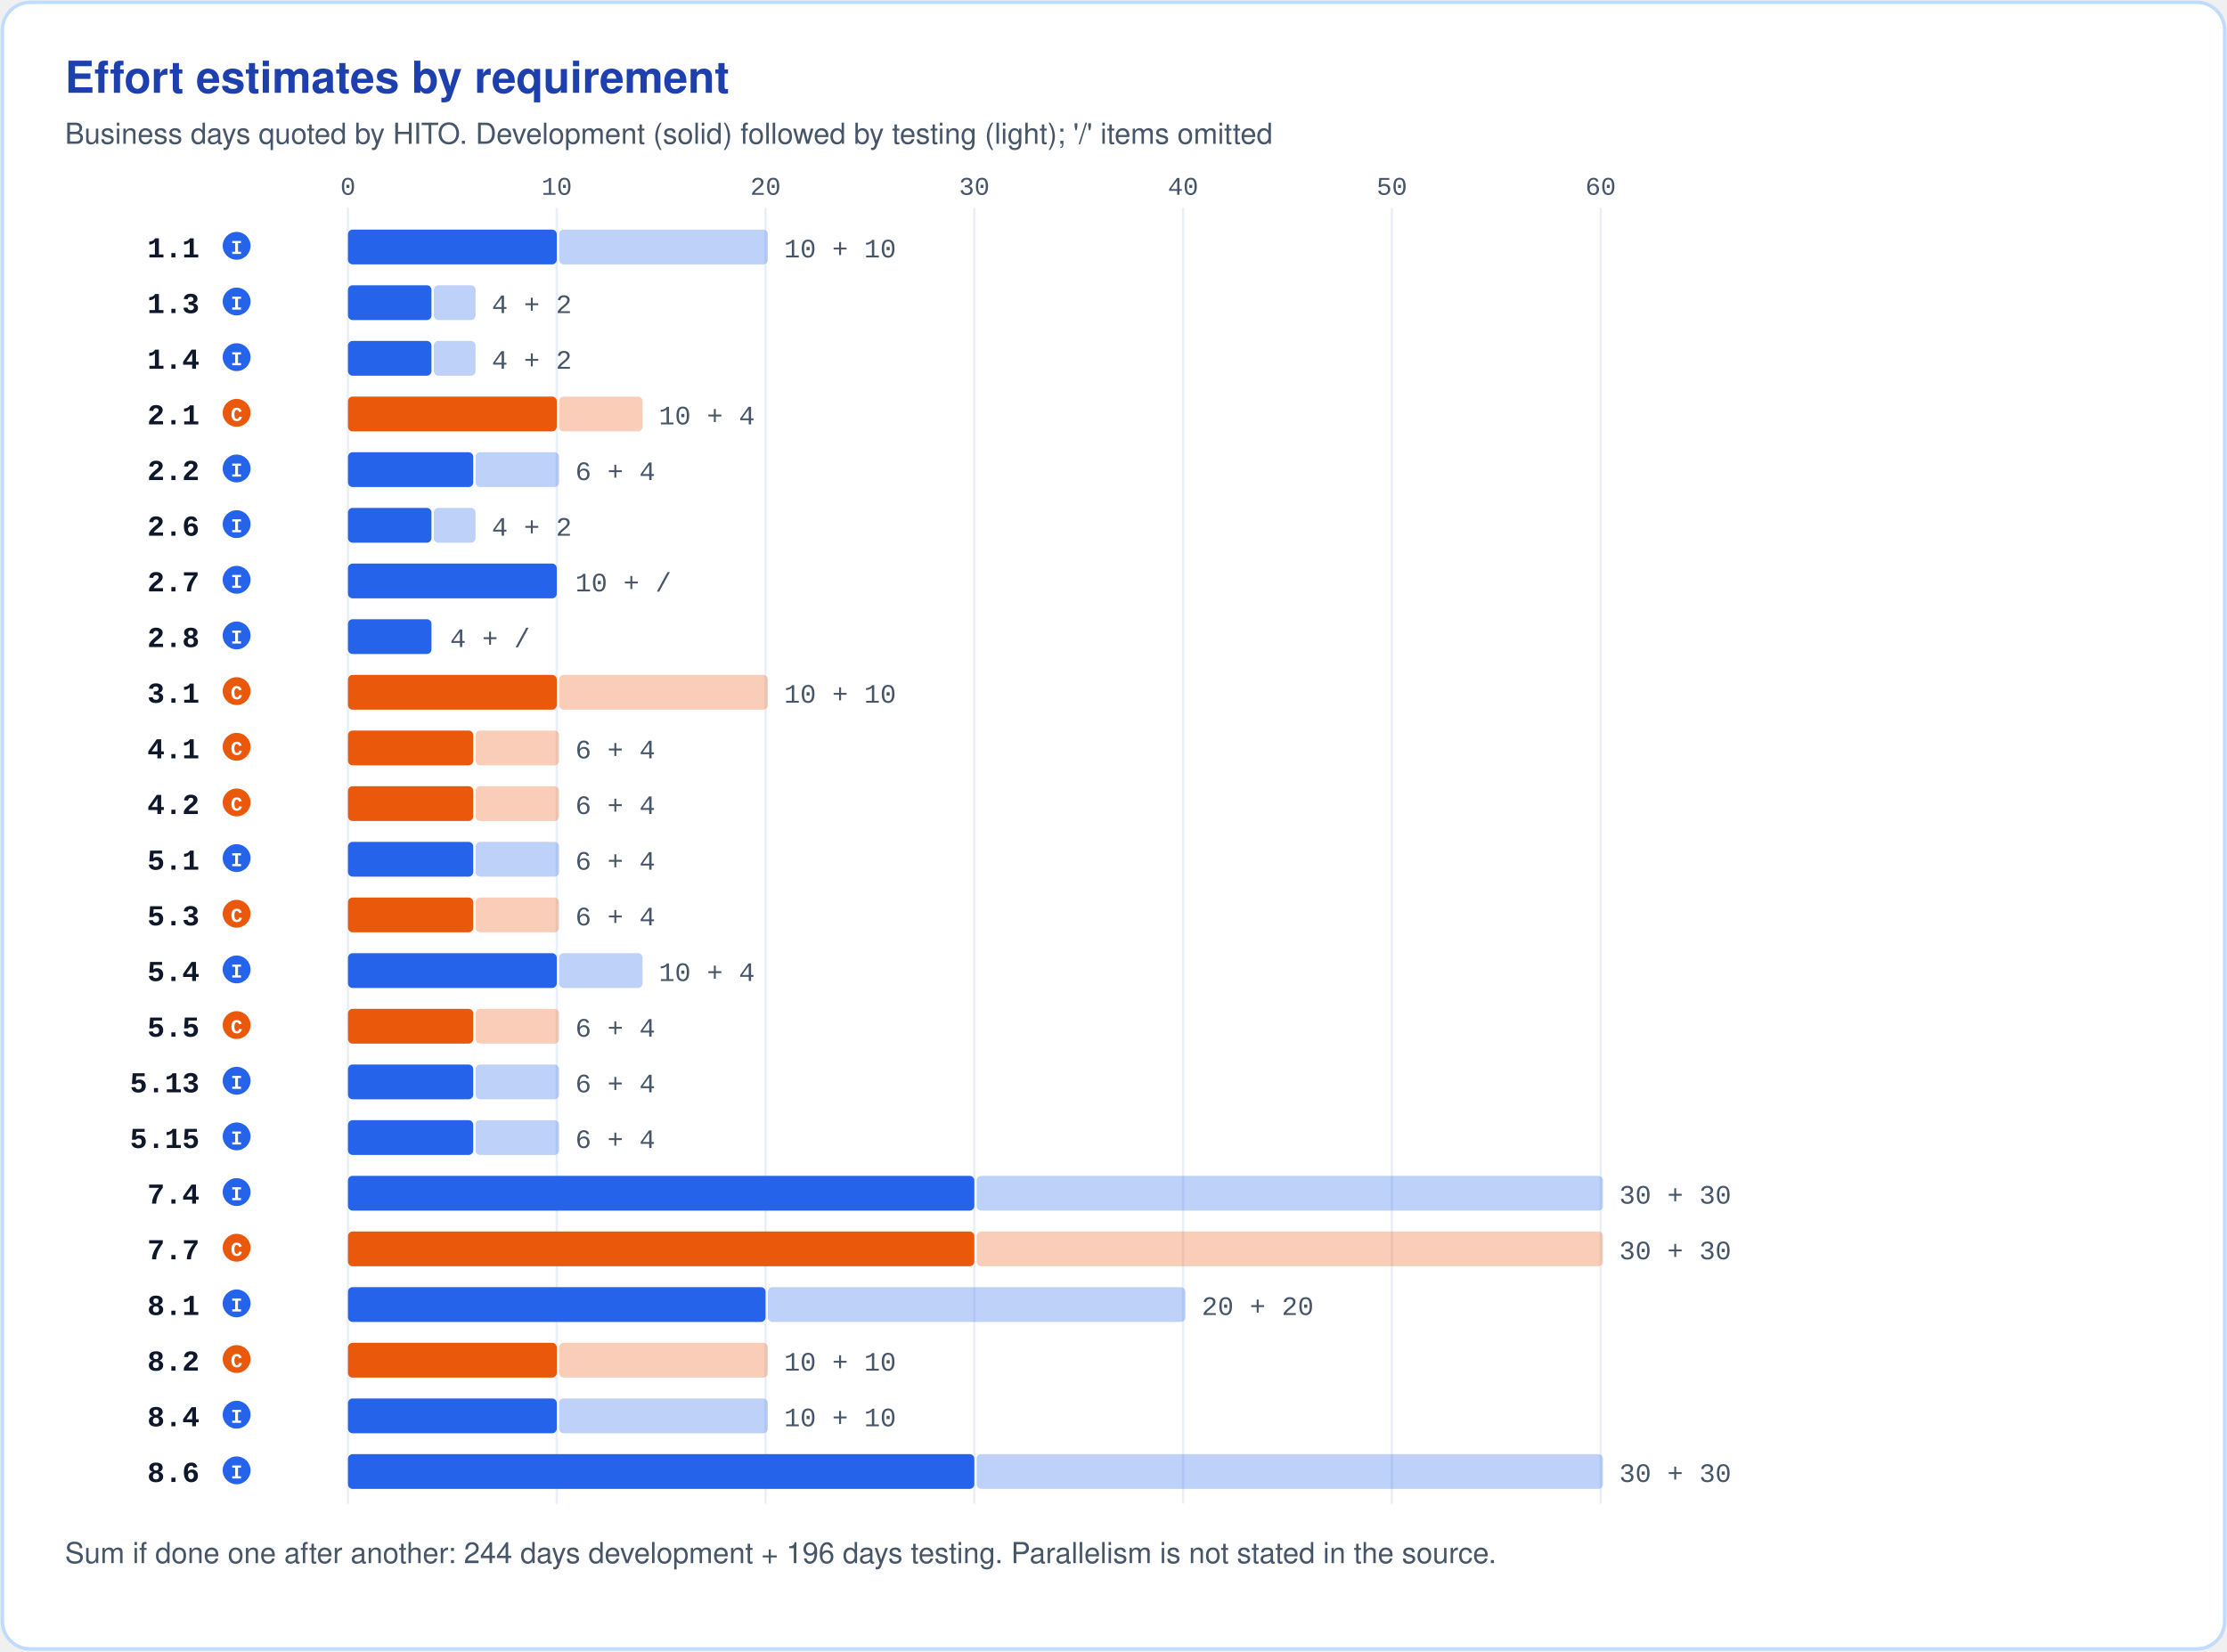
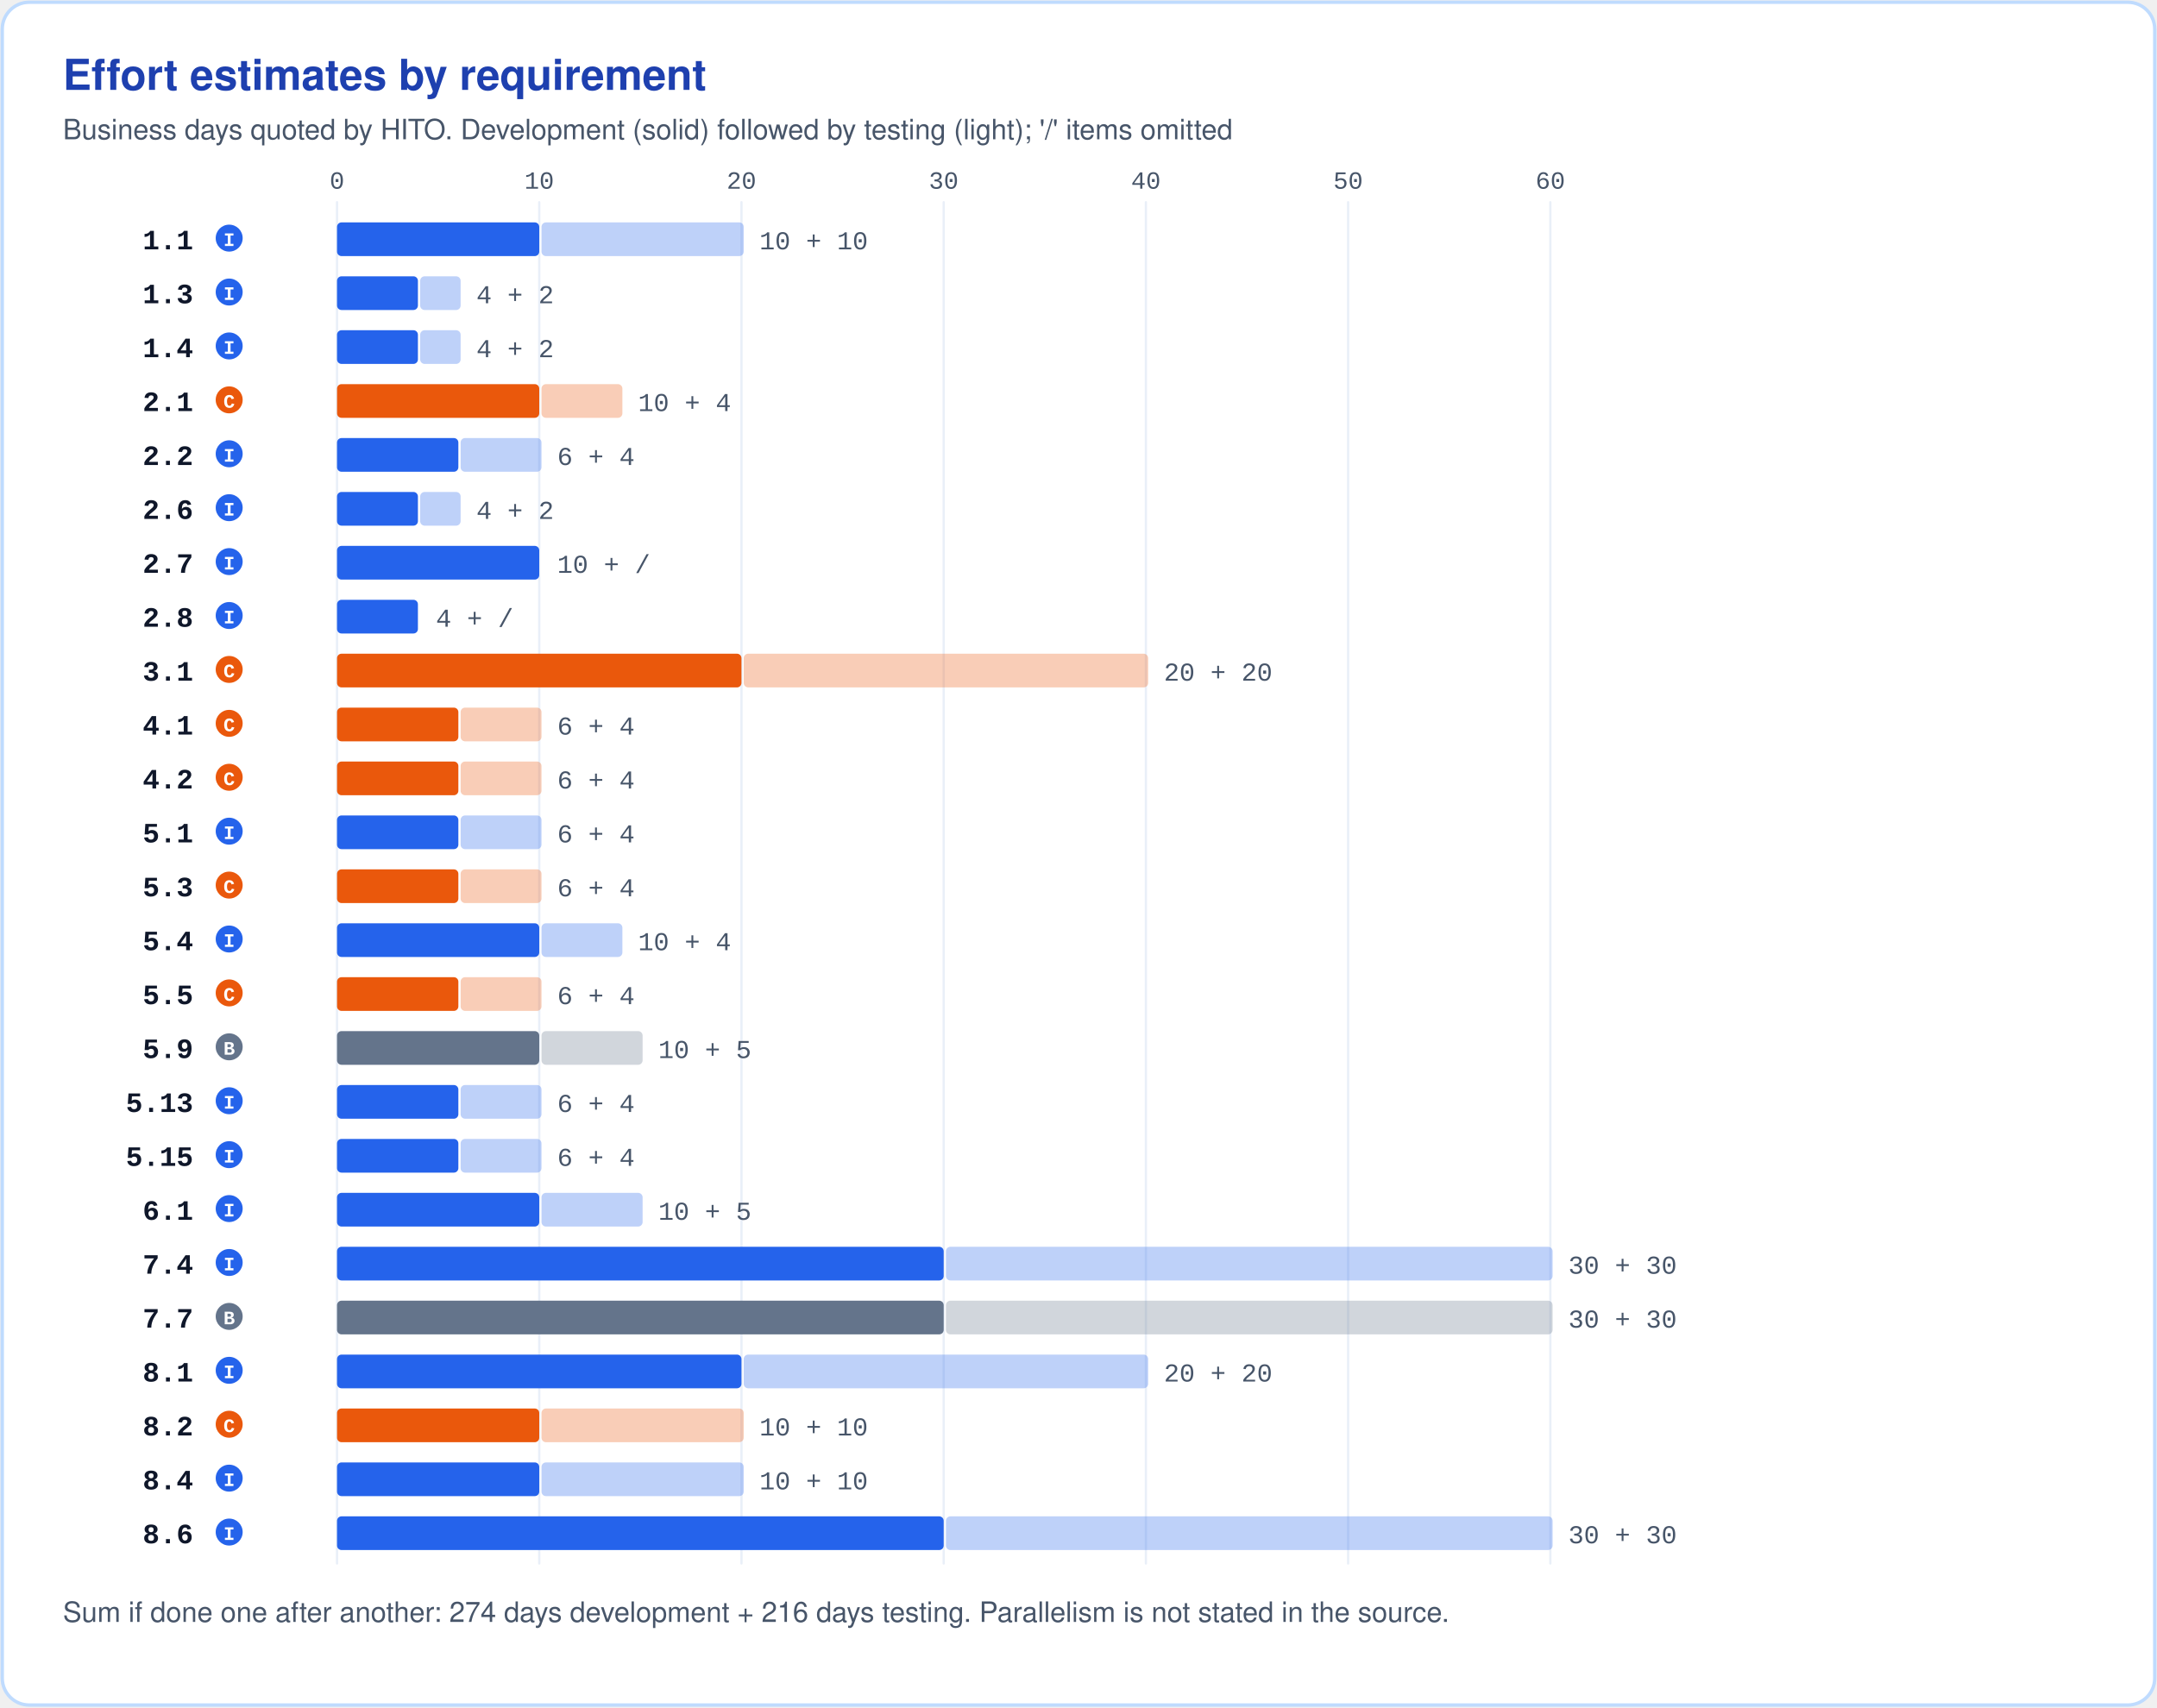
- <svg xmlns="http://www.w3.org/2000/svg" width="960" height="712" viewBox="0 0 960 712" role="img" aria-label="Effort estimates by requirement">
+ <svg xmlns="http://www.w3.org/2000/svg" width="960" height="760" viewBox="0 0 960 760" role="img" aria-label="Effort estimates by requirement">
  <defs>
    <marker id="ah-primary" viewBox="0 0 10 10" refX="8.5" refY="5" markerWidth="7" markerHeight="7" orient="auto-start-reverse">
      <path d="M0,0 L10,5 L0,10 z" fill="#2563EB" />
    </marker>
    <marker id="ah-secondary" viewBox="0 0 10 10" refX="8.5" refY="5" markerWidth="7" markerHeight="7" orient="auto-start-reverse">
      <path d="M0,0 L10,5 L0,10 z" fill="#3B82F6" />
    </marker>
    <marker id="ah-accent" viewBox="0 0 10 10" refX="8.5" refY="5" markerWidth="7" markerHeight="7" orient="auto-start-reverse">
      <path d="M0,0 L10,5 L0,10 z" fill="#EA580C" />
    </marker>
    <marker id="ah-bg" viewBox="0 0 10 10" refX="8.5" refY="5" markerWidth="7" markerHeight="7" orient="auto-start-reverse">
      <path d="M0,0 L10,5 L0,10 z" fill="#EFF6FF" />
    </marker>
    <marker id="ah-fg" viewBox="0 0 10 10" refX="8.5" refY="5" markerWidth="7" markerHeight="7" orient="auto-start-reverse">
      <path d="M0,0 L10,5 L0,10 z" fill="#1E40AF" />
    </marker>
    <marker id="ah-card" viewBox="0 0 10 10" refX="8.5" refY="5" markerWidth="7" markerHeight="7" orient="auto-start-reverse">
      <path d="M0,0 L10,5 L0,10 z" fill="#FFFFFF" />
    </marker>
    <marker id="ah-muted" viewBox="0 0 10 10" refX="8.5" refY="5" markerWidth="7" markerHeight="7" orient="auto-start-reverse">
      <path d="M0,0 L10,5 L0,10 z" fill="#E9EFF8" />
    </marker>
    <marker id="ah-mutedfg" viewBox="0 0 10 10" refX="8.5" refY="5" markerWidth="7" markerHeight="7" orient="auto-start-reverse">
      <path d="M0,0 L10,5 L0,10 z" fill="#475569" />
    </marker>
    <marker id="ah-border" viewBox="0 0 10 10" refX="8.5" refY="5" markerWidth="7" markerHeight="7" orient="auto-start-reverse">
      <path d="M0,0 L10,5 L0,10 z" fill="#BFDBFE" />
    </marker>
    <marker id="ah-red" viewBox="0 0 10 10" refX="8.5" refY="5" markerWidth="7" markerHeight="7" orient="auto-start-reverse">
      <path d="M0,0 L10,5 L0,10 z" fill="#DC2626" />
    </marker>
    <marker id="ah-green" viewBox="0 0 10 10" refX="8.5" refY="5" markerWidth="7" markerHeight="7" orient="auto-start-reverse">
      <path d="M0,0 L10,5 L0,10 z" fill="#15803D" />
    </marker>
    <marker id="ah-teal" viewBox="0 0 10 10" refX="8.5" refY="5" markerWidth="7" markerHeight="7" orient="auto-start-reverse">
      <path d="M0,0 L10,5 L0,10 z" fill="#0E7490" />
    </marker>
    <marker id="ah-slate" viewBox="0 0 10 10" refX="8.5" refY="5" markerWidth="7" markerHeight="7" orient="auto-start-reverse">
      <path d="M0,0 L10,5 L0,10 z" fill="#64748B" />
    </marker>
    <marker id="ah-ink" viewBox="0 0 10 10" refX="8.5" refY="5" markerWidth="7" markerHeight="7" orient="auto-start-reverse">
      <path d="M0,0 L10,5 L0,10 z" fill="#0F172A" />
    </marker>
    <marker id="ah-tape" viewBox="0 0 10 10" refX="8.5" refY="5" markerWidth="7" markerHeight="7" orient="auto-start-reverse">
      <path d="M0,0 L10,5 L0,10 z" fill="#94A3B8" />
    </marker>
    <pattern id="hatch-red" width="8" height="8" patternUnits="userSpaceOnUse" patternTransform="rotate(45)">
      <rect width="8" height="8" fill="#DC2626" opacity="0.08" />
      <line x1="0" y1="0" x2="0" y2="8" stroke="#DC2626" stroke-width="2" opacity="0.35" />
    </pattern>
  </defs>
-   <rect x="1" y="1" width="958" height="710" rx="12" fill="#FFFFFF" stroke="#BFDBFE" stroke-width="1.5" />
+   <rect x="1" y="1" width="958" height="758" rx="12" fill="#FFFFFF" stroke="#BFDBFE" stroke-width="1.5" />
  <text x="28" y="40" font-family="'IBM Plex Sans', 'Segoe UI', Helvetica, Arial, sans-serif" font-size="19" font-weight="600" fill="#1E40AF" text-anchor="start" style="white-space:pre" xml:space="preserve">Effort estimates by requirement</text>
  <text x="28" y="62" font-family="'IBM Plex Sans', 'Segoe UI', Helvetica, Arial, sans-serif" font-size="12.5" font-weight="400" fill="#475569" text-anchor="start" style="white-space:pre" xml:space="preserve">Business days quoted by HITO. Development (solid) followed by testing (light); '/' items omitted</text>
-   <line x1="150" y1="90" x2="150" y2="648" stroke="#E9EFF8" stroke-width="1" stroke-linecap="round" />
+   <line x1="150" y1="90" x2="150" y2="696" stroke="#E9EFF8" stroke-width="1" stroke-linecap="round" />
  <text x="150" y="84" font-family="'JetBrains Mono', Consolas, 'Courier New', monospace" font-size="11" font-weight="400" fill="#475569" text-anchor="middle" style="white-space:pre" xml:space="preserve">0</text>
-   <line x1="240" y1="90" x2="240" y2="648" stroke="#E9EFF8" stroke-width="1" stroke-linecap="round" />
+   <line x1="240" y1="90" x2="240" y2="696" stroke="#E9EFF8" stroke-width="1" stroke-linecap="round" />
  <text x="240" y="84" font-family="'JetBrains Mono', Consolas, 'Courier New', monospace" font-size="11" font-weight="400" fill="#475569" text-anchor="middle" style="white-space:pre" xml:space="preserve">10</text>
-   <line x1="330" y1="90" x2="330" y2="648" stroke="#E9EFF8" stroke-width="1" stroke-linecap="round" />
+   <line x1="330" y1="90" x2="330" y2="696" stroke="#E9EFF8" stroke-width="1" stroke-linecap="round" />
  <text x="330" y="84" font-family="'JetBrains Mono', Consolas, 'Courier New', monospace" font-size="11" font-weight="400" fill="#475569" text-anchor="middle" style="white-space:pre" xml:space="preserve">20</text>
-   <line x1="420" y1="90" x2="420" y2="648" stroke="#E9EFF8" stroke-width="1" stroke-linecap="round" />
+   <line x1="420" y1="90" x2="420" y2="696" stroke="#E9EFF8" stroke-width="1" stroke-linecap="round" />
  <text x="420" y="84" font-family="'JetBrains Mono', Consolas, 'Courier New', monospace" font-size="11" font-weight="400" fill="#475569" text-anchor="middle" style="white-space:pre" xml:space="preserve">30</text>
-   <line x1="510" y1="90" x2="510" y2="648" stroke="#E9EFF8" stroke-width="1" stroke-linecap="round" />
+   <line x1="510" y1="90" x2="510" y2="696" stroke="#E9EFF8" stroke-width="1" stroke-linecap="round" />
  <text x="510" y="84" font-family="'JetBrains Mono', Consolas, 'Courier New', monospace" font-size="11" font-weight="400" fill="#475569" text-anchor="middle" style="white-space:pre" xml:space="preserve">40</text>
-   <line x1="600" y1="90" x2="600" y2="648" stroke="#E9EFF8" stroke-width="1" stroke-linecap="round" />
+   <line x1="600" y1="90" x2="600" y2="696" stroke="#E9EFF8" stroke-width="1" stroke-linecap="round" />
  <text x="600" y="84" font-family="'JetBrains Mono', Consolas, 'Courier New', monospace" font-size="11" font-weight="400" fill="#475569" text-anchor="middle" style="white-space:pre" xml:space="preserve">50</text>
-   <line x1="690" y1="90" x2="690" y2="648" stroke="#E9EFF8" stroke-width="1" stroke-linecap="round" />
+   <line x1="690" y1="90" x2="690" y2="696" stroke="#E9EFF8" stroke-width="1" stroke-linecap="round" />
  <text x="690" y="84" font-family="'JetBrains Mono', Consolas, 'Courier New', monospace" font-size="11" font-weight="400" fill="#475569" text-anchor="middle" style="white-space:pre" xml:space="preserve">60</text>
  <text x="86" y="111" font-family="'JetBrains Mono', Consolas, 'Courier New', monospace" font-size="12.5" font-weight="600" fill="#0F172A" text-anchor="end" style="white-space:pre" xml:space="preserve">1.1</text>
  <circle cx="102" cy="106" r="6" fill="#2563EB" />
  <text x="102" y="109.5" font-family="'JetBrains Mono', Consolas, 'Courier New', monospace" font-size="8.5" font-weight="700" fill="#fff" text-anchor="middle" style="white-space:pre" xml:space="preserve">I</text>
  <rect x="150" y="99" width="90" height="15" rx="2" fill="#2563EB" />
  <rect x="241" y="99" width="90" height="15" rx="2" fill="#2563EB" opacity="0.3" />
  <text x="338" y="111" font-family="'JetBrains Mono', Consolas, 'Courier New', monospace" font-size="11.5" font-weight="400" fill="#475569" text-anchor="start" style="white-space:pre" xml:space="preserve">10 + 10</text>
  <text x="86" y="135" font-family="'JetBrains Mono', Consolas, 'Courier New', monospace" font-size="12.5" font-weight="600" fill="#0F172A" text-anchor="end" style="white-space:pre" xml:space="preserve">1.3</text>
  <circle cx="102" cy="130" r="6" fill="#2563EB" />
  <text x="102" y="133.5" font-family="'JetBrains Mono', Consolas, 'Courier New', monospace" font-size="8.5" font-weight="700" fill="#fff" text-anchor="middle" style="white-space:pre" xml:space="preserve">I</text>
  <rect x="150" y="123" width="36" height="15" rx="2" fill="#2563EB" />
  <rect x="187" y="123" width="18" height="15" rx="2" fill="#2563EB" opacity="0.3" />
  <text x="212" y="135" font-family="'JetBrains Mono', Consolas, 'Courier New', monospace" font-size="11.5" font-weight="400" fill="#475569" text-anchor="start" style="white-space:pre" xml:space="preserve">4 + 2</text>
  <text x="86" y="159" font-family="'JetBrains Mono', Consolas, 'Courier New', monospace" font-size="12.5" font-weight="600" fill="#0F172A" text-anchor="end" style="white-space:pre" xml:space="preserve">1.4</text>
  <circle cx="102" cy="154" r="6" fill="#2563EB" />
  <text x="102" y="157.5" font-family="'JetBrains Mono', Consolas, 'Courier New', monospace" font-size="8.5" font-weight="700" fill="#fff" text-anchor="middle" style="white-space:pre" xml:space="preserve">I</text>
  <rect x="150" y="147" width="36" height="15" rx="2" fill="#2563EB" />
  <rect x="187" y="147" width="18" height="15" rx="2" fill="#2563EB" opacity="0.3" />
  <text x="212" y="159" font-family="'JetBrains Mono', Consolas, 'Courier New', monospace" font-size="11.5" font-weight="400" fill="#475569" text-anchor="start" style="white-space:pre" xml:space="preserve">4 + 2</text>
  <text x="86" y="183" font-family="'JetBrains Mono', Consolas, 'Courier New', monospace" font-size="12.5" font-weight="600" fill="#0F172A" text-anchor="end" style="white-space:pre" xml:space="preserve">2.1</text>
  <circle cx="102" cy="178" r="6" fill="#EA580C" />
  <text x="102" y="181.5" font-family="'JetBrains Mono', Consolas, 'Courier New', monospace" font-size="8.5" font-weight="700" fill="#fff" text-anchor="middle" style="white-space:pre" xml:space="preserve">C</text>
  <rect x="150" y="171" width="90" height="15" rx="2" fill="#EA580C" />
  <rect x="241" y="171" width="36" height="15" rx="2" fill="#EA580C" opacity="0.3" />
  <text x="284" y="183" font-family="'JetBrains Mono', Consolas, 'Courier New', monospace" font-size="11.5" font-weight="400" fill="#475569" text-anchor="start" style="white-space:pre" xml:space="preserve">10 + 4</text>
  <text x="86" y="207" font-family="'JetBrains Mono', Consolas, 'Courier New', monospace" font-size="12.5" font-weight="600" fill="#0F172A" text-anchor="end" style="white-space:pre" xml:space="preserve">2.2</text>
  <circle cx="102" cy="202" r="6" fill="#2563EB" />
  <text x="102" y="205.5" font-family="'JetBrains Mono', Consolas, 'Courier New', monospace" font-size="8.5" font-weight="700" fill="#fff" text-anchor="middle" style="white-space:pre" xml:space="preserve">I</text>
  <rect x="150" y="195" width="54" height="15" rx="2" fill="#2563EB" />
  <rect x="205" y="195" width="36" height="15" rx="2" fill="#2563EB" opacity="0.3" />
  <text x="248" y="207" font-family="'JetBrains Mono', Consolas, 'Courier New', monospace" font-size="11.5" font-weight="400" fill="#475569" text-anchor="start" style="white-space:pre" xml:space="preserve">6 + 4</text>
  <text x="86" y="231" font-family="'JetBrains Mono', Consolas, 'Courier New', monospace" font-size="12.5" font-weight="600" fill="#0F172A" text-anchor="end" style="white-space:pre" xml:space="preserve">2.6</text>
  <circle cx="102" cy="226" r="6" fill="#2563EB" />
  <text x="102" y="229.5" font-family="'JetBrains Mono', Consolas, 'Courier New', monospace" font-size="8.5" font-weight="700" fill="#fff" text-anchor="middle" style="white-space:pre" xml:space="preserve">I</text>
  <rect x="150" y="219" width="36" height="15" rx="2" fill="#2563EB" />
  <rect x="187" y="219" width="18" height="15" rx="2" fill="#2563EB" opacity="0.3" />
  <text x="212" y="231" font-family="'JetBrains Mono', Consolas, 'Courier New', monospace" font-size="11.5" font-weight="400" fill="#475569" text-anchor="start" style="white-space:pre" xml:space="preserve">4 + 2</text>
  <text x="86" y="255" font-family="'JetBrains Mono', Consolas, 'Courier New', monospace" font-size="12.5" font-weight="600" fill="#0F172A" text-anchor="end" style="white-space:pre" xml:space="preserve">2.7</text>
  <circle cx="102" cy="250" r="6" fill="#2563EB" />
  <text x="102" y="253.5" font-family="'JetBrains Mono', Consolas, 'Courier New', monospace" font-size="8.5" font-weight="700" fill="#fff" text-anchor="middle" style="white-space:pre" xml:space="preserve">I</text>
  <rect x="150" y="243" width="90" height="15" rx="2" fill="#2563EB" />
  <text x="248" y="255" font-family="'JetBrains Mono', Consolas, 'Courier New', monospace" font-size="11.5" font-weight="400" fill="#475569" text-anchor="start" style="white-space:pre" xml:space="preserve">10 + /</text>
  <text x="86" y="279" font-family="'JetBrains Mono', Consolas, 'Courier New', monospace" font-size="12.5" font-weight="600" fill="#0F172A" text-anchor="end" style="white-space:pre" xml:space="preserve">2.8</text>
  <circle cx="102" cy="274" r="6" fill="#2563EB" />
  <text x="102" y="277.5" font-family="'JetBrains Mono', Consolas, 'Courier New', monospace" font-size="8.5" font-weight="700" fill="#fff" text-anchor="middle" style="white-space:pre" xml:space="preserve">I</text>
  <rect x="150" y="267" width="36" height="15" rx="2" fill="#2563EB" />
  <text x="194" y="279" font-family="'JetBrains Mono', Consolas, 'Courier New', monospace" font-size="11.5" font-weight="400" fill="#475569" text-anchor="start" style="white-space:pre" xml:space="preserve">4 + /</text>
  <text x="86" y="303" font-family="'JetBrains Mono', Consolas, 'Courier New', monospace" font-size="12.5" font-weight="600" fill="#0F172A" text-anchor="end" style="white-space:pre" xml:space="preserve">3.1</text>
  <circle cx="102" cy="298" r="6" fill="#EA580C" />
  <text x="102" y="301.5" font-family="'JetBrains Mono', Consolas, 'Courier New', monospace" font-size="8.5" font-weight="700" fill="#fff" text-anchor="middle" style="white-space:pre" xml:space="preserve">C</text>
-   <rect x="150" y="291" width="90" height="15" rx="2" fill="#EA580C" />
-   <rect x="241" y="291" width="90" height="15" rx="2" fill="#EA580C" opacity="0.3" />
-   <text x="338" y="303" font-family="'JetBrains Mono', Consolas, 'Courier New', monospace" font-size="11.5" font-weight="400" fill="#475569" text-anchor="start" style="white-space:pre" xml:space="preserve">10 + 10</text>
+   <rect x="150" y="291" width="180" height="15" rx="2" fill="#EA580C" />
+   <rect x="331" y="291" width="180" height="15" rx="2" fill="#EA580C" opacity="0.3" />
+   <text x="518" y="303" font-family="'JetBrains Mono', Consolas, 'Courier New', monospace" font-size="11.5" font-weight="400" fill="#475569" text-anchor="start" style="white-space:pre" xml:space="preserve">20 + 20</text>
  <text x="86" y="327" font-family="'JetBrains Mono', Consolas, 'Courier New', monospace" font-size="12.5" font-weight="600" fill="#0F172A" text-anchor="end" style="white-space:pre" xml:space="preserve">4.1</text>
  <circle cx="102" cy="322" r="6" fill="#EA580C" />
  <text x="102" y="325.5" font-family="'JetBrains Mono', Consolas, 'Courier New', monospace" font-size="8.5" font-weight="700" fill="#fff" text-anchor="middle" style="white-space:pre" xml:space="preserve">C</text>
  <rect x="150" y="315" width="54" height="15" rx="2" fill="#EA580C" />
  <rect x="205" y="315" width="36" height="15" rx="2" fill="#EA580C" opacity="0.3" />
  <text x="248" y="327" font-family="'JetBrains Mono', Consolas, 'Courier New', monospace" font-size="11.5" font-weight="400" fill="#475569" text-anchor="start" style="white-space:pre" xml:space="preserve">6 + 4</text>
  <text x="86" y="351" font-family="'JetBrains Mono', Consolas, 'Courier New', monospace" font-size="12.5" font-weight="600" fill="#0F172A" text-anchor="end" style="white-space:pre" xml:space="preserve">4.2</text>
  <circle cx="102" cy="346" r="6" fill="#EA580C" />
  <text x="102" y="349.5" font-family="'JetBrains Mono', Consolas, 'Courier New', monospace" font-size="8.5" font-weight="700" fill="#fff" text-anchor="middle" style="white-space:pre" xml:space="preserve">C</text>
  <rect x="150" y="339" width="54" height="15" rx="2" fill="#EA580C" />
  <rect x="205" y="339" width="36" height="15" rx="2" fill="#EA580C" opacity="0.3" />
  <text x="248" y="351" font-family="'JetBrains Mono', Consolas, 'Courier New', monospace" font-size="11.5" font-weight="400" fill="#475569" text-anchor="start" style="white-space:pre" xml:space="preserve">6 + 4</text>
  <text x="86" y="375" font-family="'JetBrains Mono', Consolas, 'Courier New', monospace" font-size="12.5" font-weight="600" fill="#0F172A" text-anchor="end" style="white-space:pre" xml:space="preserve">5.1</text>
  <circle cx="102" cy="370" r="6" fill="#2563EB" />
  <text x="102" y="373.5" font-family="'JetBrains Mono', Consolas, 'Courier New', monospace" font-size="8.5" font-weight="700" fill="#fff" text-anchor="middle" style="white-space:pre" xml:space="preserve">I</text>
  <rect x="150" y="363" width="54" height="15" rx="2" fill="#2563EB" />
  <rect x="205" y="363" width="36" height="15" rx="2" fill="#2563EB" opacity="0.3" />
  <text x="248" y="375" font-family="'JetBrains Mono', Consolas, 'Courier New', monospace" font-size="11.5" font-weight="400" fill="#475569" text-anchor="start" style="white-space:pre" xml:space="preserve">6 + 4</text>
  <text x="86" y="399" font-family="'JetBrains Mono', Consolas, 'Courier New', monospace" font-size="12.5" font-weight="600" fill="#0F172A" text-anchor="end" style="white-space:pre" xml:space="preserve">5.3</text>
  <circle cx="102" cy="394" r="6" fill="#EA580C" />
  <text x="102" y="397.5" font-family="'JetBrains Mono', Consolas, 'Courier New', monospace" font-size="8.5" font-weight="700" fill="#fff" text-anchor="middle" style="white-space:pre" xml:space="preserve">C</text>
  <rect x="150" y="387" width="54" height="15" rx="2" fill="#EA580C" />
  <rect x="205" y="387" width="36" height="15" rx="2" fill="#EA580C" opacity="0.3" />
  <text x="248" y="399" font-family="'JetBrains Mono', Consolas, 'Courier New', monospace" font-size="11.5" font-weight="400" fill="#475569" text-anchor="start" style="white-space:pre" xml:space="preserve">6 + 4</text>
  <text x="86" y="423" font-family="'JetBrains Mono', Consolas, 'Courier New', monospace" font-size="12.5" font-weight="600" fill="#0F172A" text-anchor="end" style="white-space:pre" xml:space="preserve">5.4</text>
  <circle cx="102" cy="418" r="6" fill="#2563EB" />
  <text x="102" y="421.5" font-family="'JetBrains Mono', Consolas, 'Courier New', monospace" font-size="8.5" font-weight="700" fill="#fff" text-anchor="middle" style="white-space:pre" xml:space="preserve">I</text>
  <rect x="150" y="411" width="90" height="15" rx="2" fill="#2563EB" />
  <rect x="241" y="411" width="36" height="15" rx="2" fill="#2563EB" opacity="0.3" />
  <text x="284" y="423" font-family="'JetBrains Mono', Consolas, 'Courier New', monospace" font-size="11.5" font-weight="400" fill="#475569" text-anchor="start" style="white-space:pre" xml:space="preserve">10 + 4</text>
  <text x="86" y="447" font-family="'JetBrains Mono', Consolas, 'Courier New', monospace" font-size="12.5" font-weight="600" fill="#0F172A" text-anchor="end" style="white-space:pre" xml:space="preserve">5.5</text>
  <circle cx="102" cy="442" r="6" fill="#EA580C" />
  <text x="102" y="445.5" font-family="'JetBrains Mono', Consolas, 'Courier New', monospace" font-size="8.5" font-weight="700" fill="#fff" text-anchor="middle" style="white-space:pre" xml:space="preserve">C</text>
  <rect x="150" y="435" width="54" height="15" rx="2" fill="#EA580C" />
  <rect x="205" y="435" width="36" height="15" rx="2" fill="#EA580C" opacity="0.3" />
  <text x="248" y="447" font-family="'JetBrains Mono', Consolas, 'Courier New', monospace" font-size="11.5" font-weight="400" fill="#475569" text-anchor="start" style="white-space:pre" xml:space="preserve">6 + 4</text>
-   <text x="86" y="471" font-family="'JetBrains Mono', Consolas, 'Courier New', monospace" font-size="12.5" font-weight="600" fill="#0F172A" text-anchor="end" style="white-space:pre" xml:space="preserve">5.13</text>
-   <circle cx="102" cy="466" r="6" fill="#2563EB" />
-   <text x="102" y="469.5" font-family="'JetBrains Mono', Consolas, 'Courier New', monospace" font-size="8.5" font-weight="700" fill="#fff" text-anchor="middle" style="white-space:pre" xml:space="preserve">I</text>
-   <rect x="150" y="459" width="54" height="15" rx="2" fill="#2563EB" />
-   <rect x="205" y="459" width="36" height="15" rx="2" fill="#2563EB" opacity="0.3" />
-   <text x="248" y="471" font-family="'JetBrains Mono', Consolas, 'Courier New', monospace" font-size="11.5" font-weight="400" fill="#475569" text-anchor="start" style="white-space:pre" xml:space="preserve">6 + 4</text>
-   <text x="86" y="495" font-family="'JetBrains Mono', Consolas, 'Courier New', monospace" font-size="12.5" font-weight="600" fill="#0F172A" text-anchor="end" style="white-space:pre" xml:space="preserve">5.15</text>
+   <text x="86" y="471" font-family="'JetBrains Mono', Consolas, 'Courier New', monospace" font-size="12.5" font-weight="600" fill="#0F172A" text-anchor="end" style="white-space:pre" xml:space="preserve">5.9</text>
+   <circle cx="102" cy="466" r="6" fill="#64748B" />
+   <text x="102" y="469.5" font-family="'JetBrains Mono', Consolas, 'Courier New', monospace" font-size="8.5" font-weight="700" fill="#fff" text-anchor="middle" style="white-space:pre" xml:space="preserve">B</text>
+   <rect x="150" y="459" width="90" height="15" rx="2" fill="#64748B" />
+   <rect x="241" y="459" width="45" height="15" rx="2" fill="#64748B" opacity="0.3" />
+   <text x="293" y="471" font-family="'JetBrains Mono', Consolas, 'Courier New', monospace" font-size="11.5" font-weight="400" fill="#475569" text-anchor="start" style="white-space:pre" xml:space="preserve">10 + 5</text>
+   <text x="86" y="495" font-family="'JetBrains Mono', Consolas, 'Courier New', monospace" font-size="12.5" font-weight="600" fill="#0F172A" text-anchor="end" style="white-space:pre" xml:space="preserve">5.13</text>
  <circle cx="102" cy="490" r="6" fill="#2563EB" />
  <text x="102" y="493.5" font-family="'JetBrains Mono', Consolas, 'Courier New', monospace" font-size="8.5" font-weight="700" fill="#fff" text-anchor="middle" style="white-space:pre" xml:space="preserve">I</text>
  <rect x="150" y="483" width="54" height="15" rx="2" fill="#2563EB" />
  <rect x="205" y="483" width="36" height="15" rx="2" fill="#2563EB" opacity="0.3" />
  <text x="248" y="495" font-family="'JetBrains Mono', Consolas, 'Courier New', monospace" font-size="11.5" font-weight="400" fill="#475569" text-anchor="start" style="white-space:pre" xml:space="preserve">6 + 4</text>
-   <text x="86" y="519" font-family="'JetBrains Mono', Consolas, 'Courier New', monospace" font-size="12.5" font-weight="600" fill="#0F172A" text-anchor="end" style="white-space:pre" xml:space="preserve">7.4</text>
+   <text x="86" y="519" font-family="'JetBrains Mono', Consolas, 'Courier New', monospace" font-size="12.5" font-weight="600" fill="#0F172A" text-anchor="end" style="white-space:pre" xml:space="preserve">5.15</text>
  <circle cx="102" cy="514" r="6" fill="#2563EB" />
  <text x="102" y="517.5" font-family="'JetBrains Mono', Consolas, 'Courier New', monospace" font-size="8.5" font-weight="700" fill="#fff" text-anchor="middle" style="white-space:pre" xml:space="preserve">I</text>
-   <rect x="150" y="507" width="270" height="15" rx="2" fill="#2563EB" />
-   <rect x="421" y="507" width="270" height="15" rx="2" fill="#2563EB" opacity="0.3" />
-   <text x="698" y="519" font-family="'JetBrains Mono', Consolas, 'Courier New', monospace" font-size="11.5" font-weight="400" fill="#475569" text-anchor="start" style="white-space:pre" xml:space="preserve">30 + 30</text>
-   <text x="86" y="543" font-family="'JetBrains Mono', Consolas, 'Courier New', monospace" font-size="12.5" font-weight="600" fill="#0F172A" text-anchor="end" style="white-space:pre" xml:space="preserve">7.7</text>
-   <circle cx="102" cy="538" r="6" fill="#EA580C" />
-   <text x="102" y="541.5" font-family="'JetBrains Mono', Consolas, 'Courier New', monospace" font-size="8.5" font-weight="700" fill="#fff" text-anchor="middle" style="white-space:pre" xml:space="preserve">C</text>
-   <rect x="150" y="531" width="270" height="15" rx="2" fill="#EA580C" />
-   <rect x="421" y="531" width="270" height="15" rx="2" fill="#EA580C" opacity="0.3" />
-   <text x="698" y="543" font-family="'JetBrains Mono', Consolas, 'Courier New', monospace" font-size="11.5" font-weight="400" fill="#475569" text-anchor="start" style="white-space:pre" xml:space="preserve">30 + 30</text>
-   <text x="86" y="567" font-family="'JetBrains Mono', Consolas, 'Courier New', monospace" font-size="12.5" font-weight="600" fill="#0F172A" text-anchor="end" style="white-space:pre" xml:space="preserve">8.1</text>
+   <rect x="150" y="507" width="54" height="15" rx="2" fill="#2563EB" />
+   <rect x="205" y="507" width="36" height="15" rx="2" fill="#2563EB" opacity="0.3" />
+   <text x="248" y="519" font-family="'JetBrains Mono', Consolas, 'Courier New', monospace" font-size="11.5" font-weight="400" fill="#475569" text-anchor="start" style="white-space:pre" xml:space="preserve">6 + 4</text>
+   <text x="86" y="543" font-family="'JetBrains Mono', Consolas, 'Courier New', monospace" font-size="12.5" font-weight="600" fill="#0F172A" text-anchor="end" style="white-space:pre" xml:space="preserve">6.1</text>
+   <circle cx="102" cy="538" r="6" fill="#2563EB" />
+   <text x="102" y="541.5" font-family="'JetBrains Mono', Consolas, 'Courier New', monospace" font-size="8.5" font-weight="700" fill="#fff" text-anchor="middle" style="white-space:pre" xml:space="preserve">I</text>
+   <rect x="150" y="531" width="90" height="15" rx="2" fill="#2563EB" />
+   <rect x="241" y="531" width="45" height="15" rx="2" fill="#2563EB" opacity="0.3" />
+   <text x="293" y="543" font-family="'JetBrains Mono', Consolas, 'Courier New', monospace" font-size="11.5" font-weight="400" fill="#475569" text-anchor="start" style="white-space:pre" xml:space="preserve">10 + 5</text>
+   <text x="86" y="567" font-family="'JetBrains Mono', Consolas, 'Courier New', monospace" font-size="12.5" font-weight="600" fill="#0F172A" text-anchor="end" style="white-space:pre" xml:space="preserve">7.4</text>
  <circle cx="102" cy="562" r="6" fill="#2563EB" />
  <text x="102" y="565.5" font-family="'JetBrains Mono', Consolas, 'Courier New', monospace" font-size="8.5" font-weight="700" fill="#fff" text-anchor="middle" style="white-space:pre" xml:space="preserve">I</text>
-   <rect x="150" y="555" width="180" height="15" rx="2" fill="#2563EB" />
-   <rect x="331" y="555" width="180" height="15" rx="2" fill="#2563EB" opacity="0.3" />
-   <text x="518" y="567" font-family="'JetBrains Mono', Consolas, 'Courier New', monospace" font-size="11.5" font-weight="400" fill="#475569" text-anchor="start" style="white-space:pre" xml:space="preserve">20 + 20</text>
-   <text x="86" y="591" font-family="'JetBrains Mono', Consolas, 'Courier New', monospace" font-size="12.5" font-weight="600" fill="#0F172A" text-anchor="end" style="white-space:pre" xml:space="preserve">8.2</text>
-   <circle cx="102" cy="586" r="6" fill="#EA580C" />
-   <text x="102" y="589.5" font-family="'JetBrains Mono', Consolas, 'Courier New', monospace" font-size="8.5" font-weight="700" fill="#fff" text-anchor="middle" style="white-space:pre" xml:space="preserve">C</text>
-   <rect x="150" y="579" width="90" height="15" rx="2" fill="#EA580C" />
-   <rect x="241" y="579" width="90" height="15" rx="2" fill="#EA580C" opacity="0.3" />
-   <text x="338" y="591" font-family="'JetBrains Mono', Consolas, 'Courier New', monospace" font-size="11.5" font-weight="400" fill="#475569" text-anchor="start" style="white-space:pre" xml:space="preserve">10 + 10</text>
-   <text x="86" y="615" font-family="'JetBrains Mono', Consolas, 'Courier New', monospace" font-size="12.5" font-weight="600" fill="#0F172A" text-anchor="end" style="white-space:pre" xml:space="preserve">8.4</text>
+   <rect x="150" y="555" width="270" height="15" rx="2" fill="#2563EB" />
+   <rect x="421" y="555" width="270" height="15" rx="2" fill="#2563EB" opacity="0.3" />
+   <text x="698" y="567" font-family="'JetBrains Mono', Consolas, 'Courier New', monospace" font-size="11.5" font-weight="400" fill="#475569" text-anchor="start" style="white-space:pre" xml:space="preserve">30 + 30</text>
+   <text x="86" y="591" font-family="'JetBrains Mono', Consolas, 'Courier New', monospace" font-size="12.5" font-weight="600" fill="#0F172A" text-anchor="end" style="white-space:pre" xml:space="preserve">7.7</text>
+   <circle cx="102" cy="586" r="6" fill="#64748B" />
+   <text x="102" y="589.5" font-family="'JetBrains Mono', Consolas, 'Courier New', monospace" font-size="8.5" font-weight="700" fill="#fff" text-anchor="middle" style="white-space:pre" xml:space="preserve">B</text>
+   <rect x="150" y="579" width="270" height="15" rx="2" fill="#64748B" />
+   <rect x="421" y="579" width="270" height="15" rx="2" fill="#64748B" opacity="0.3" />
+   <text x="698" y="591" font-family="'JetBrains Mono', Consolas, 'Courier New', monospace" font-size="11.5" font-weight="400" fill="#475569" text-anchor="start" style="white-space:pre" xml:space="preserve">30 + 30</text>
+   <text x="86" y="615" font-family="'JetBrains Mono', Consolas, 'Courier New', monospace" font-size="12.5" font-weight="600" fill="#0F172A" text-anchor="end" style="white-space:pre" xml:space="preserve">8.1</text>
  <circle cx="102" cy="610" r="6" fill="#2563EB" />
  <text x="102" y="613.5" font-family="'JetBrains Mono', Consolas, 'Courier New', monospace" font-size="8.5" font-weight="700" fill="#fff" text-anchor="middle" style="white-space:pre" xml:space="preserve">I</text>
-   <rect x="150" y="603" width="90" height="15" rx="2" fill="#2563EB" />
-   <rect x="241" y="603" width="90" height="15" rx="2" fill="#2563EB" opacity="0.3" />
-   <text x="338" y="615" font-family="'JetBrains Mono', Consolas, 'Courier New', monospace" font-size="11.5" font-weight="400" fill="#475569" text-anchor="start" style="white-space:pre" xml:space="preserve">10 + 10</text>
-   <text x="86" y="639" font-family="'JetBrains Mono', Consolas, 'Courier New', monospace" font-size="12.5" font-weight="600" fill="#0F172A" text-anchor="end" style="white-space:pre" xml:space="preserve">8.6</text>
-   <circle cx="102" cy="634" r="6" fill="#2563EB" />
-   <text x="102" y="637.5" font-family="'JetBrains Mono', Consolas, 'Courier New', monospace" font-size="8.5" font-weight="700" fill="#fff" text-anchor="middle" style="white-space:pre" xml:space="preserve">I</text>
-   <rect x="150" y="627" width="270" height="15" rx="2" fill="#2563EB" />
-   <rect x="421" y="627" width="270" height="15" rx="2" fill="#2563EB" opacity="0.3" />
-   <text x="698" y="639" font-family="'JetBrains Mono', Consolas, 'Courier New', monospace" font-size="11.5" font-weight="400" fill="#475569" text-anchor="start" style="white-space:pre" xml:space="preserve">30 + 30</text>
-   <text x="28" y="674" font-family="'IBM Plex Sans', 'Segoe UI', Helvetica, Arial, sans-serif" font-size="12.5" font-weight="400" fill="#475569" text-anchor="start" style="white-space:pre" xml:space="preserve">Sum if done one after another: 244 days development + 196 days testing. Parallelism is not stated in the source.</text>
+   <rect x="150" y="603" width="180" height="15" rx="2" fill="#2563EB" />
+   <rect x="331" y="603" width="180" height="15" rx="2" fill="#2563EB" opacity="0.3" />
+   <text x="518" y="615" font-family="'JetBrains Mono', Consolas, 'Courier New', monospace" font-size="11.5" font-weight="400" fill="#475569" text-anchor="start" style="white-space:pre" xml:space="preserve">20 + 20</text>
+   <text x="86" y="639" font-family="'JetBrains Mono', Consolas, 'Courier New', monospace" font-size="12.5" font-weight="600" fill="#0F172A" text-anchor="end" style="white-space:pre" xml:space="preserve">8.2</text>
+   <circle cx="102" cy="634" r="6" fill="#EA580C" />
+   <text x="102" y="637.5" font-family="'JetBrains Mono', Consolas, 'Courier New', monospace" font-size="8.5" font-weight="700" fill="#fff" text-anchor="middle" style="white-space:pre" xml:space="preserve">C</text>
+   <rect x="150" y="627" width="90" height="15" rx="2" fill="#EA580C" />
+   <rect x="241" y="627" width="90" height="15" rx="2" fill="#EA580C" opacity="0.3" />
+   <text x="338" y="639" font-family="'JetBrains Mono', Consolas, 'Courier New', monospace" font-size="11.5" font-weight="400" fill="#475569" text-anchor="start" style="white-space:pre" xml:space="preserve">10 + 10</text>
+   <text x="86" y="663" font-family="'JetBrains Mono', Consolas, 'Courier New', monospace" font-size="12.5" font-weight="600" fill="#0F172A" text-anchor="end" style="white-space:pre" xml:space="preserve">8.4</text>
+   <circle cx="102" cy="658" r="6" fill="#2563EB" />
+   <text x="102" y="661.5" font-family="'JetBrains Mono', Consolas, 'Courier New', monospace" font-size="8.5" font-weight="700" fill="#fff" text-anchor="middle" style="white-space:pre" xml:space="preserve">I</text>
+   <rect x="150" y="651" width="90" height="15" rx="2" fill="#2563EB" />
+   <rect x="241" y="651" width="90" height="15" rx="2" fill="#2563EB" opacity="0.3" />
+   <text x="338" y="663" font-family="'JetBrains Mono', Consolas, 'Courier New', monospace" font-size="11.5" font-weight="400" fill="#475569" text-anchor="start" style="white-space:pre" xml:space="preserve">10 + 10</text>
+   <text x="86" y="687" font-family="'JetBrains Mono', Consolas, 'Courier New', monospace" font-size="12.5" font-weight="600" fill="#0F172A" text-anchor="end" style="white-space:pre" xml:space="preserve">8.6</text>
+   <circle cx="102" cy="682" r="6" fill="#2563EB" />
+   <text x="102" y="685.5" font-family="'JetBrains Mono', Consolas, 'Courier New', monospace" font-size="8.5" font-weight="700" fill="#fff" text-anchor="middle" style="white-space:pre" xml:space="preserve">I</text>
+   <rect x="150" y="675" width="270" height="15" rx="2" fill="#2563EB" />
+   <rect x="421" y="675" width="270" height="15" rx="2" fill="#2563EB" opacity="0.3" />
+   <text x="698" y="687" font-family="'JetBrains Mono', Consolas, 'Courier New', monospace" font-size="11.5" font-weight="400" fill="#475569" text-anchor="start" style="white-space:pre" xml:space="preserve">30 + 30</text>
+   <text x="28" y="722" font-family="'IBM Plex Sans', 'Segoe UI', Helvetica, Arial, sans-serif" font-size="12.5" font-weight="400" fill="#475569" text-anchor="start" style="white-space:pre" xml:space="preserve">Sum if done one after another: 274 days development + 216 days testing. Parallelism is not stated in the source.</text>
</svg>
